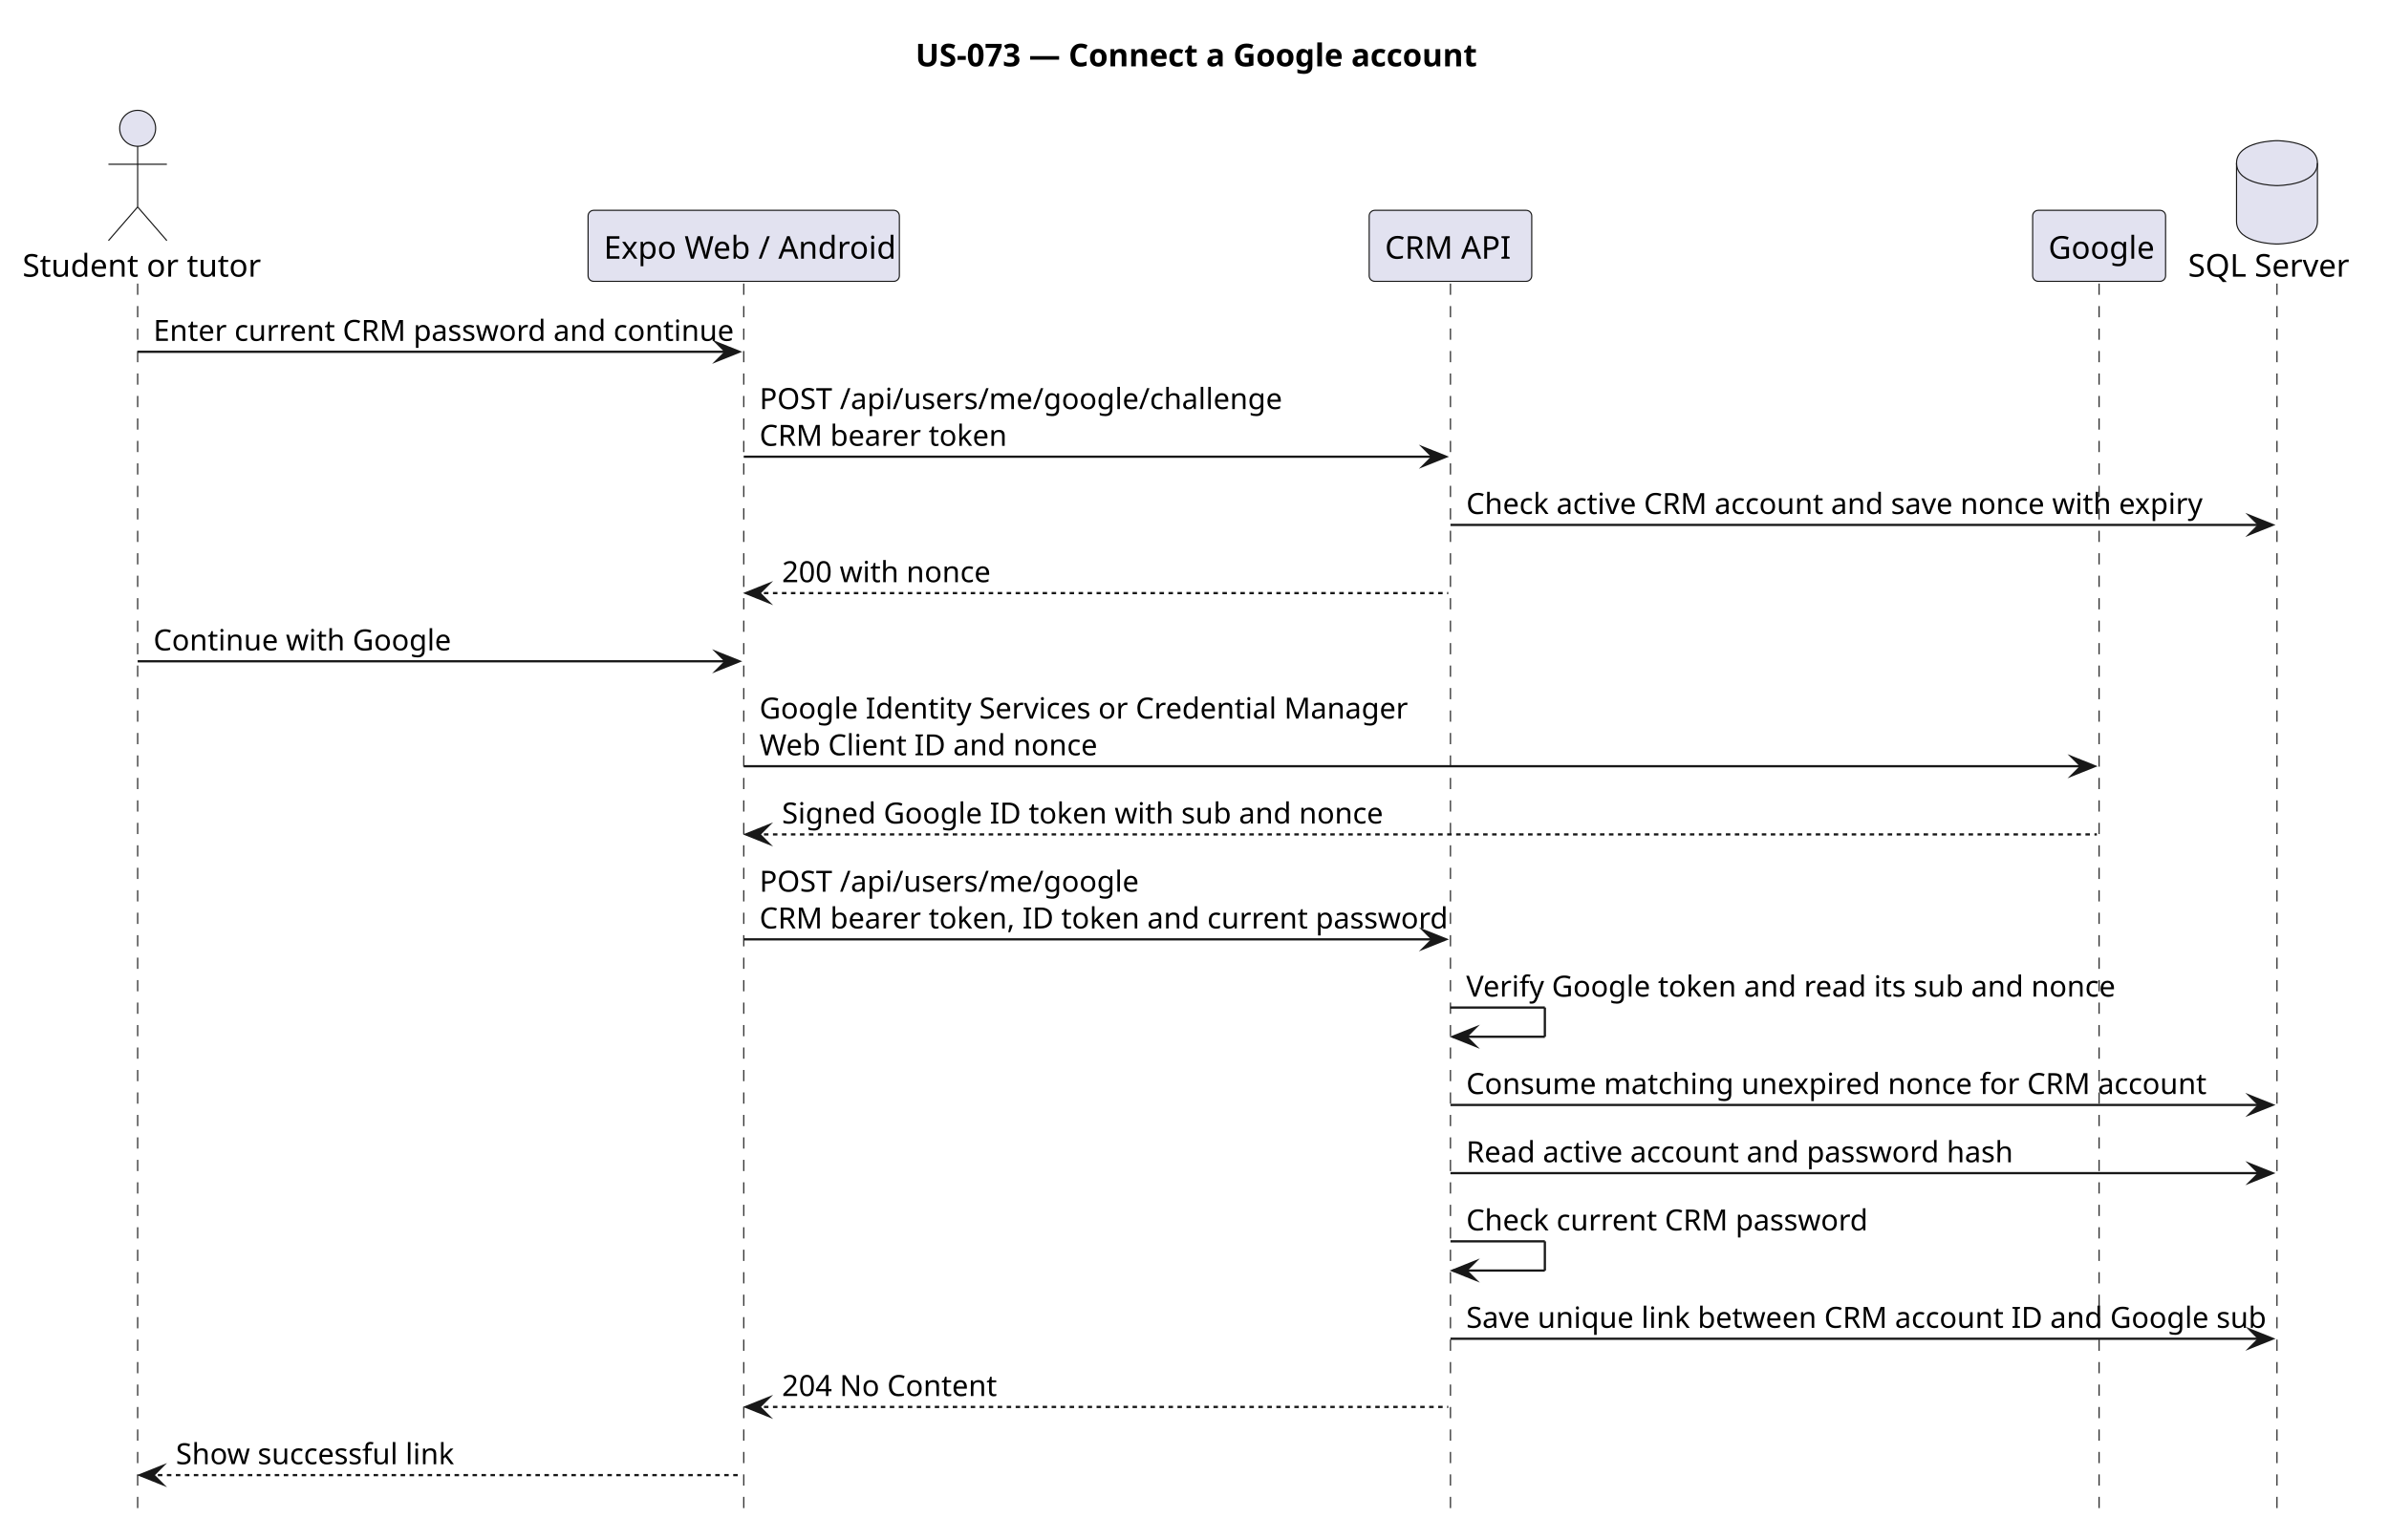
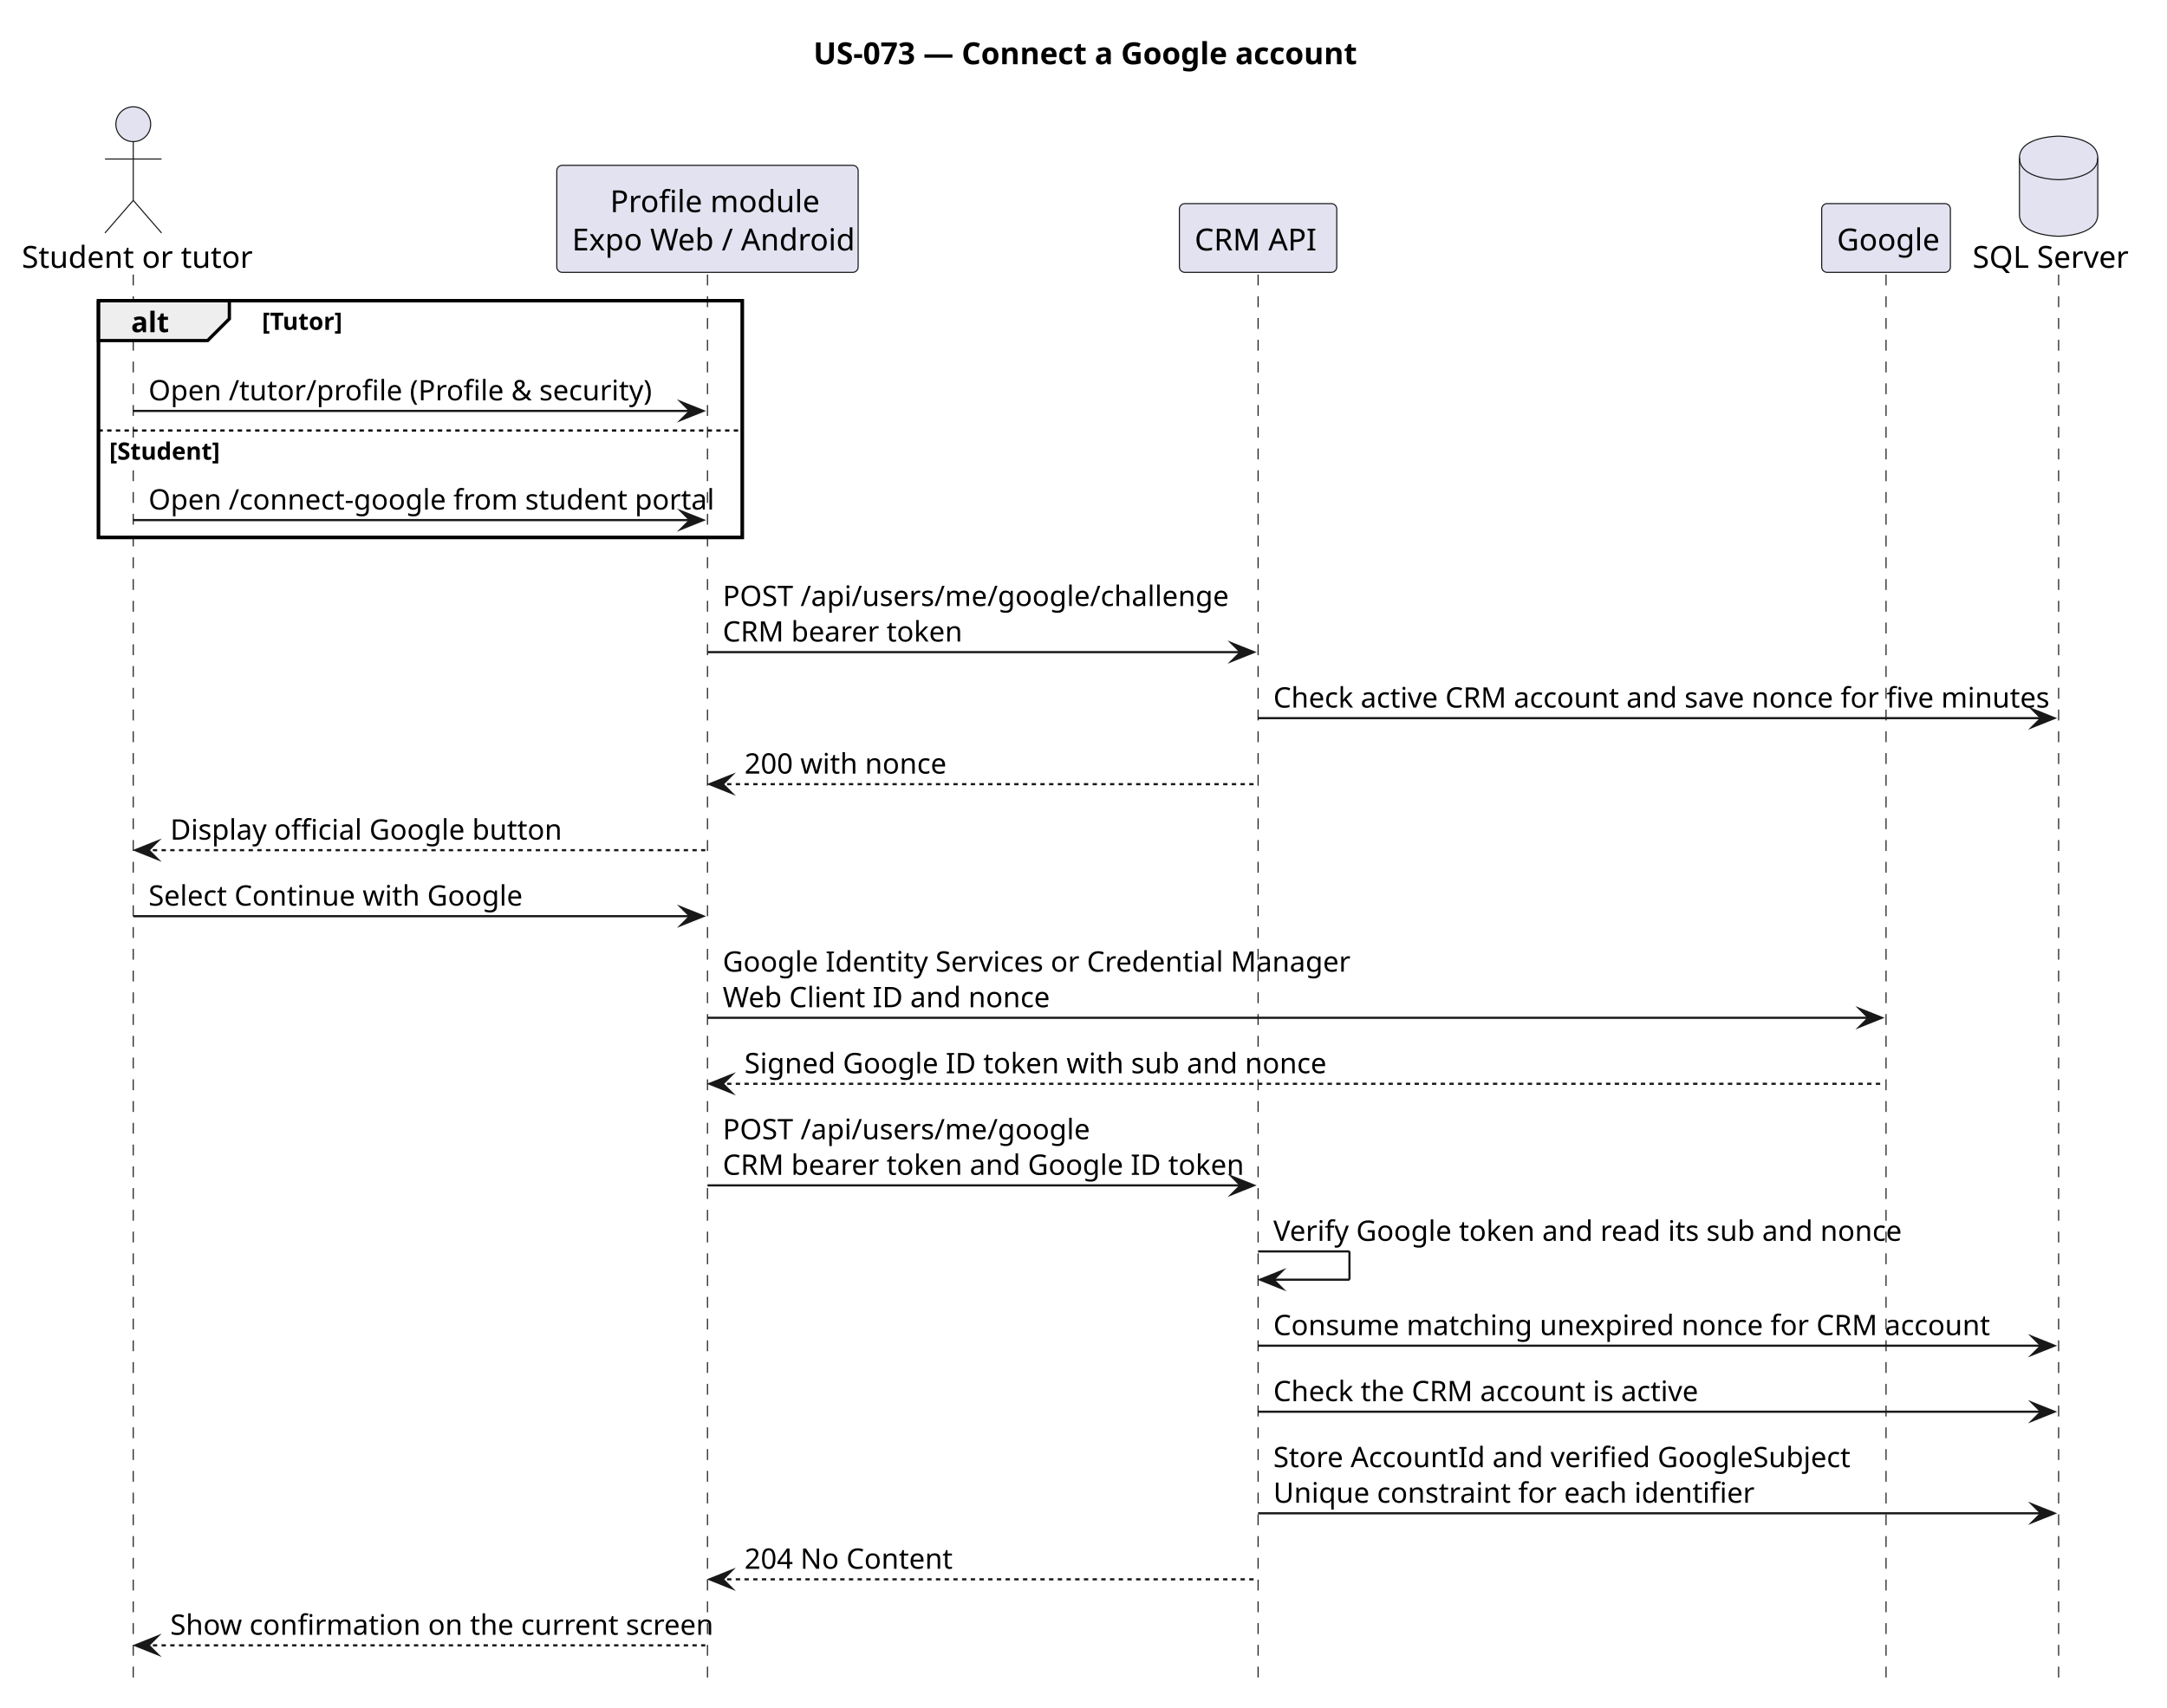
- <svg xmlns="http://www.w3.org/2000/svg" version="1.1" data-diagram-type="SEQUENCE" style="width:1063px;height:685px;background:#FFFFFF;" width="1063px" height="685px" viewBox="0 0 1063 685" zoomAndPan="magnify" preserveAspectRatio="none" contentStyleType="text/css">
+ <svg xmlns="http://www.w3.org/2000/svg" version="1.1" data-diagram-type="SEQUENCE" style="width:996px;height:785px;background:#FFFFFF;" width="996px" height="785px" viewBox="0 0 996 785" zoomAndPan="magnify" preserveAspectRatio="none" contentStyleType="text/css">
  <defs />
  <g font-family="sans-serif" lengthAdjust="spacing">
    <g class="title" data-source-line="1">
-       <text x="407.346" y="29.533" fill="#000" font-size="14" textLength="247.037" font-weight="700">US-073 — Connect a Google account</text>
+       <text x="373.857" y="29.533" fill="#000" font-size="14" textLength="247.037" font-weight="700">US-073 — Connect a Google account</text>
    </g>
+     <rect x="45.251" y="138.219" width="295.922" height="108.891" fill="none" style="stroke:#000;stroke-width:1.5;" />
    <g class="participant-lifeline" data-qualified-name="User" data-entity-uid="part1" id="part1-lifeline" data-source-line="3">
      <g>
-         <rect x="57.751" y="126.219" width="8" height="548.328" fill="#000" fill-opacity="0" />
-         <line x1="61.251" y1="126.219" x2="61.251" y2="674.547" style="stroke:#181818;stroke-width:0.5;stroke-dasharray:5,5;" />
+         <rect x="57.751" y="126.219" width="8" height="648.219" fill="#000" fill-opacity="0" />
+         <line x1="61.251" y1="126.219" x2="61.251" y2="774.438" style="stroke:#181818;stroke-width:0.5;stroke-dasharray:5,5;" />
      </g>
    </g>
    <g class="participant-lifeline" data-qualified-name="Client" data-entity-uid="part2" id="part2-lifeline" data-source-line="4">
      <g>
-         <rect x="327.425" y="126.219" width="8" height="548.328" fill="#000" fill-opacity="0" />
-         <line x1="330.925" y1="126.219" x2="330.925" y2="674.547" style="stroke:#181818;stroke-width:0.5;stroke-dasharray:5,5;" />
+         <rect x="321.674" y="126.219" width="8" height="648.219" fill="#000" fill-opacity="0" />
+         <line x1="325.174" y1="126.219" x2="325.174" y2="774.438" style="stroke:#181818;stroke-width:0.5;stroke-dasharray:5,5;" />
      </g>
    </g>
    <g class="participant-lifeline" data-qualified-name="API" data-entity-uid="part3" id="part3-lifeline" data-source-line="5">
      <g>
-         <rect x="641.894" y="126.219" width="8" height="548.328" fill="#000" fill-opacity="0" />
-         <line x1="645.394" y1="126.219" x2="645.394" y2="674.547" style="stroke:#181818;stroke-width:0.5;stroke-dasharray:5,5;" />
+         <rect x="574.742" y="126.219" width="8" height="648.219" fill="#000" fill-opacity="0" />
+         <line x1="578.242" y1="126.219" x2="578.242" y2="774.438" style="stroke:#181818;stroke-width:0.5;stroke-dasharray:5,5;" />
      </g>
    </g>
    <g class="participant-lifeline" data-qualified-name="Google" data-entity-uid="part4" id="part4-lifeline" data-source-line="6">
      <g>
-         <rect x="930.519" y="126.219" width="8" height="548.328" fill="#000" fill-opacity="0" />
-         <line x1="934.019" y1="126.219" x2="934.019" y2="674.547" style="stroke:#181818;stroke-width:0.5;stroke-dasharray:5,5;" />
+         <rect x="863.367" y="126.219" width="8" height="648.219" fill="#000" fill-opacity="0" />
+         <line x1="866.867" y1="126.219" x2="866.867" y2="774.438" style="stroke:#181818;stroke-width:0.5;stroke-dasharray:5,5;" />
      </g>
    </g>
    <g class="participant-lifeline" data-qualified-name="DB" data-entity-uid="part5" id="part5-lifeline" data-source-line="7">
      <g>
-         <rect x="1009.66" y="126.219" width="8" height="548.328" fill="#000" fill-opacity="0" />
-         <line x1="1013.16" y1="126.219" x2="1013.16" y2="674.547" style="stroke:#181818;stroke-width:0.5;stroke-dasharray:5,5;" />
+         <rect x="942.683" y="126.219" width="8" height="648.219" fill="#000" fill-opacity="0" />
+         <line x1="946.183" y1="126.219" x2="946.183" y2="774.438" style="stroke:#181818;stroke-width:0.5;stroke-dasharray:5,5;" />
      </g>
    </g>
    <g class="participant participant-head" data-qualified-name="User" data-entity-uid="part1" id="part1-head" data-source-line="3">
      <text x="10" y="123.143" fill="#000" font-size="14" textLength="96.503">Student or tutor</text>
      <ellipse cx="61.251" cy="57.109" rx="8" ry="8" fill="#E2E2F0" style="stroke:#181818;stroke-width:0.5;" />
      <path d="M61.251,65.109 L61.251,92.109 M48.251,73.109 L74.251,73.109 M61.251,92.109 L48.251,107.109 M61.251,92.109 L74.251,107.109" style="stroke:#181818;stroke-width:0.5;" fill="none" />
    </g>
    <g class="participant participant-head" data-qualified-name="Client" data-entity-uid="part2" id="part2-head" data-source-line="4">
-       <rect x="261.67" y="93.609" width="138.51" height="31.609" fill="#E2E2F0" style="stroke:#181818;stroke-width:0.5;" rx="2.5" ry="2.5" />
-       <text x="268.67" y="115.143" fill="#000" font-size="14" textLength="124.51">Expo Web / Android</text>
+       <rect x="255.919" y="76" width="138.51" height="49.219" fill="#E2E2F0" style="stroke:#181818;stroke-width:0.5;" rx="2.5" ry="2.5" />
+       <text x="280.429" y="97.533" fill="#000" font-size="14" textLength="89.489">Profile module</text>
+       <text x="262.919" y="115.143" fill="#000" font-size="14" textLength="124.51">Expo Web / Android</text>
    </g>
    <g class="participant participant-head" data-qualified-name="API" data-entity-uid="part3" id="part3-head" data-source-line="5">
-       <rect x="609.225" y="93.609" width="72.338" height="31.609" fill="#E2E2F0" style="stroke:#181818;stroke-width:0.5;" rx="2.5" ry="2.5" />
-       <text x="616.225" y="115.143" fill="#000" font-size="14" textLength="58.338">CRM API</text>
+       <rect x="542.073" y="93.609" width="72.338" height="31.609" fill="#E2E2F0" style="stroke:#181818;stroke-width:0.5;" rx="2.5" ry="2.5" />
+       <text x="549.073" y="115.143" fill="#000" font-size="14" textLength="58.338">CRM API</text>
    </g>
    <g class="participant participant-head" data-qualified-name="Google" data-entity-uid="part4" id="part4-head" data-source-line="6">
-       <rect x="904.446" y="93.609" width="59.145" height="31.609" fill="#E2E2F0" style="stroke:#181818;stroke-width:0.5;" rx="2.5" ry="2.5" />
-       <text x="911.446" y="115.143" fill="#000" font-size="14" textLength="45.145">Google</text>
+       <rect x="837.294" y="93.609" width="59.145" height="31.609" fill="#E2E2F0" style="stroke:#181818;stroke-width:0.5;" rx="2.5" ry="2.5" />
+       <text x="844.294" y="115.143" fill="#000" font-size="14" textLength="45.145">Google</text>
    </g>
    <g class="participant participant-head" data-qualified-name="DB" data-entity-uid="part5" id="part5-head" data-source-line="7">
-       <text x="973.591" y="123.143" fill="#000" font-size="14" textLength="73.138">SQL Server</text>
-       <path d="M995.16,72.609 C995.16,62.609 1013.16,62.609 1013.16,62.609 C1013.16,62.609 1031.16,62.609 1031.16,72.609 L1031.16,98.609 C1031.16,108.609 1013.16,108.609 1013.16,108.609 C1013.16,108.609 995.16,108.609 995.16,98.609 L995.16,72.609" style="stroke:#181818;stroke-width:0.5;" fill="#E2E2F0" />
-       <path d="M995.16,72.609 C995.16,82.609 1013.16,82.609 1013.16,82.609 C1013.16,82.609 1031.16,82.609 1031.16,72.609" style="stroke:#181818;stroke-width:0.5;" fill="none" />
+       <text x="906.614" y="123.143" fill="#000" font-size="14" textLength="73.138">SQL Server</text>
+       <path d="M928.183,72.609 C928.183,62.609 946.183,62.609 946.183,62.609 C946.183,62.609 964.183,62.609 964.183,72.609 L964.183,98.609 C964.183,108.609 946.183,108.609 946.183,108.609 C946.183,108.609 928.183,108.609 928.183,98.609 L928.183,72.609" style="stroke:#181818;stroke-width:0.5;" fill="#E2E2F0" />
+       <path d="M928.183,72.609 C928.183,82.609 946.183,82.609 946.183,82.609 C946.183,82.609 964.183,82.609 964.183,72.609" style="stroke:#181818;stroke-width:0.5;" fill="none" />
    </g>
-     <g class="message" data-entity-1="part1" data-entity-2="part2" id="msg1" data-source-line="9">
-       <polygon points="318.925,152.57,328.925,156.57,318.925,160.57,322.925,156.57" fill="#181818" style="stroke:#181818;stroke-width:1;stroke-linejoin:miter;stroke-miterlimit:10;" />
-       <line x1="61.251" y1="156.57" x2="324.925" y2="156.57" style="stroke:#181818;stroke-width:1;" />
-       <text x="68.251" y="151.714" fill="#000" font-size="13" textLength="245.673">Enter current CRM password and continue</text>
+     <path d="M45.251,138.219 L105.422,138.219 L105.422,146.57 L95.422,156.57 L45.251,156.57 L45.251,138.219" style="stroke:#000;stroke-width:1.5;" fill="#EEE" />
+     <rect x="45.251" y="138.219" width="295.922" height="108.891" fill="none" style="stroke:#000;stroke-width:1.5;" />
+     <text x="60.251" y="152.714" fill="#000" font-size="13" textLength="15.171" font-weight="700">alt</text>
+     <text x="120.422" y="151.638" fill="#000" font-size="11" textLength="35.428" font-weight="700">[Tutor]</text>
+     <g class="message" data-entity-1="part1" data-entity-2="part2" id="msg1" data-source-line="10">
+       <polygon points="313.174,184.922,323.174,188.922,313.174,192.922,317.174,188.922" fill="#181818" style="stroke:#181818;stroke-width:1;stroke-linejoin:miter;stroke-miterlimit:10;" />
+       <line x1="61.251" y1="188.922" x2="319.174" y2="188.922" style="stroke:#181818;stroke-width:1;" />
+       <text x="68.251" y="184.065" fill="#000" font-size="13" textLength="213.859">Open /tutor/profile (Profile &amp; security)</text>
    </g>
-     <g class="message" data-entity-1="part2" data-entity-2="part3" id="msg2" data-source-line="10">
-       <polygon points="633.394,199.273,643.394,203.273,633.394,207.273,637.394,203.273" fill="#181818" style="stroke:#181818;stroke-width:1;stroke-linejoin:miter;stroke-miterlimit:10;" />
-       <line x1="330.925" y1="203.273" x2="639.394" y2="203.273" style="stroke:#181818;stroke-width:1;" />
-       <text x="337.925" y="182.065" fill="#000" font-size="13" textLength="218.956">POST /api/users/me/google/challenge</text>
-       <text x="337.925" y="198.417" fill="#000" font-size="13" textLength="106.209">CRM bearer token</text>
+     <line x1="45.251" y1="197.922" x2="341.174" y2="197.922" style="stroke:#000;stroke-width:1;stroke-dasharray:2,2;" />
+     <text x="50.251" y="211.341" fill="#000" font-size="11" textLength="48.265" font-weight="700">[Student]</text>
+     <g class="message" data-entity-1="part1" data-entity-2="part2" id="msg2" data-source-line="12">
+       <polygon points="313.174,235.109,323.174,239.109,313.174,243.109,317.174,239.109" fill="#181818" style="stroke:#181818;stroke-width:1;stroke-linejoin:miter;stroke-miterlimit:10;" />
+       <line x1="61.251" y1="239.109" x2="319.174" y2="239.109" style="stroke:#181818;stroke-width:1;" />
+       <text x="68.251" y="234.253" fill="#000" font-size="13" textLength="239.922">Open /connect-google from student portal</text>
    </g>
-     <g class="message" data-entity-1="part3" data-entity-2="part5" id="msg3" data-source-line="11">
-       <polygon points="1001.16,229.625,1011.16,233.625,1001.16,237.625,1005.16,233.625" fill="#181818" style="stroke:#181818;stroke-width:1;stroke-linejoin:miter;stroke-miterlimit:10;" />
-       <line x1="645.394" y1="233.625" x2="1007.16" y2="233.625" style="stroke:#181818;stroke-width:1;" />
-       <text x="652.394" y="228.769" fill="#000" font-size="13" textLength="317.205">Check active CRM account and save nonce with expiry</text>
+     <g class="message" data-entity-1="part2" data-entity-2="part3" id="msg3" data-source-line="14">
+       <polygon points="566.242,295.813,576.242,299.813,566.242,303.813,570.242,299.813" fill="#181818" style="stroke:#181818;stroke-width:1;stroke-linejoin:miter;stroke-miterlimit:10;" />
+       <line x1="325.174" y1="299.813" x2="572.242" y2="299.813" style="stroke:#181818;stroke-width:1;" />
+       <text x="332.174" y="278.604" fill="#000" font-size="13" textLength="218.956">POST /api/users/me/google/challenge</text>
+       <text x="332.174" y="294.956" fill="#000" font-size="13" textLength="106.209">CRM bearer token</text>
    </g>
-     <g class="message" data-entity-1="part3" data-entity-2="part2" id="msg4" data-source-line="12">
-       <polygon points="341.925,259.977,331.925,263.977,341.925,267.977,337.925,263.977" fill="#181818" style="stroke:#181818;stroke-width:1;stroke-linejoin:miter;stroke-miterlimit:10;" />
-       <line x1="335.925" y1="263.977" x2="644.394" y2="263.977" style="stroke:#181818;stroke-width:1;stroke-dasharray:2,2;" />
-       <text x="347.925" y="259.12" fill="#000" font-size="13" textLength="87.452">200 with nonce</text>
+     <g class="message" data-entity-1="part3" data-entity-2="part5" id="msg4" data-source-line="15">
+       <polygon points="934.183,326.164,944.183,330.164,934.183,334.164,938.183,330.164" fill="#181818" style="stroke:#181818;stroke-width:1;stroke-linejoin:miter;stroke-miterlimit:10;" />
+       <line x1="578.242" y1="330.164" x2="940.183" y2="330.164" style="stroke:#181818;stroke-width:1;" />
+       <text x="585.242" y="325.308" fill="#000" font-size="13" textLength="343.941">Check active CRM account and save nonce for five minutes</text>
    </g>
-     <g class="message" data-entity-1="part1" data-entity-2="part2" id="msg5" data-source-line="13">
-       <polygon points="318.925,290.328,328.925,294.328,318.925,298.328,322.925,294.328" fill="#181818" style="stroke:#181818;stroke-width:1;stroke-linejoin:miter;stroke-miterlimit:10;" />
-       <line x1="61.251" y1="294.328" x2="324.925" y2="294.328" style="stroke:#181818;stroke-width:1;" />
-       <text x="68.251" y="289.472" fill="#000" font-size="13" textLength="124.3">Continue with Google</text>
+     <g class="message" data-entity-1="part3" data-entity-2="part2" id="msg5" data-source-line="16">
+       <polygon points="336.174,356.516,326.174,360.516,336.174,364.516,332.174,360.516" fill="#181818" style="stroke:#181818;stroke-width:1;stroke-linejoin:miter;stroke-miterlimit:10;" />
+       <line x1="330.174" y1="360.516" x2="577.242" y2="360.516" style="stroke:#181818;stroke-width:1;stroke-dasharray:2,2;" />
+       <text x="342.174" y="355.659" fill="#000" font-size="13" textLength="87.452">200 with nonce</text>
    </g>
-     <g class="message" data-entity-1="part2" data-entity-2="part4" id="msg6" data-source-line="14">
-       <polygon points="922.019,337.031,932.019,341.031,922.019,345.031,926.019,341.031" fill="#181818" style="stroke:#181818;stroke-width:1;stroke-linejoin:miter;stroke-miterlimit:10;" />
-       <line x1="330.925" y1="341.031" x2="928.019" y2="341.031" style="stroke:#181818;stroke-width:1;" />
-       <text x="337.925" y="319.823" fill="#000" font-size="13" textLength="273.863">Google Identity Services or Credential Manager</text>
-       <text x="337.925" y="336.175" fill="#000" font-size="13" textLength="144.523">Web Client ID and nonce</text>
+     <g class="message" data-entity-1="part2" data-entity-2="part1" id="msg6" data-source-line="17">
+       <polygon points="72.251,386.867,62.251,390.867,72.251,394.867,68.251,390.867" fill="#181818" style="stroke:#181818;stroke-width:1;stroke-linejoin:miter;stroke-miterlimit:10;" />
+       <line x1="66.251" y1="390.867" x2="324.174" y2="390.867" style="stroke:#181818;stroke-width:1;stroke-dasharray:2,2;" />
+       <text x="78.251" y="386.011" fill="#000" font-size="13" textLength="168.372">Display official Google button</text>
    </g>
-     <g class="message" data-entity-1="part4" data-entity-2="part2" id="msg7" data-source-line="15">
-       <polygon points="341.925,367.383,331.925,371.383,341.925,375.383,337.925,371.383" fill="#181818" style="stroke:#181818;stroke-width:1;stroke-linejoin:miter;stroke-miterlimit:10;" />
-       <line x1="335.925" y1="371.383" x2="933.019" y2="371.383" style="stroke:#181818;stroke-width:1;stroke-dasharray:2,2;" />
-       <text x="347.925" y="366.526" fill="#000" font-size="13" textLength="253.671">Signed Google ID token with sub and nonce</text>
+     <g class="message" data-entity-1="part1" data-entity-2="part2" id="msg7" data-source-line="18">
+       <polygon points="313.174,417.219,323.174,421.219,313.174,425.219,317.174,421.219" fill="#181818" style="stroke:#181818;stroke-width:1;stroke-linejoin:miter;stroke-miterlimit:10;" />
+       <line x1="61.251" y1="421.219" x2="319.174" y2="421.219" style="stroke:#181818;stroke-width:1;" />
+       <text x="68.251" y="416.362" fill="#000" font-size="13" textLength="164.042">Select Continue with Google</text>
    </g>
-     <g class="message" data-entity-1="part2" data-entity-2="part3" id="msg8" data-source-line="16">
-       <polygon points="633.394,414.086,643.394,418.086,633.394,422.086,637.394,418.086" fill="#181818" style="stroke:#181818;stroke-width:1;stroke-linejoin:miter;stroke-miterlimit:10;" />
-       <line x1="330.925" y1="418.086" x2="639.394" y2="418.086" style="stroke:#181818;stroke-width:1;" />
-       <text x="337.925" y="396.878" fill="#000" font-size="13" textLength="159.688">POST /api/users/me/google</text>
-       <text x="337.925" y="413.229" fill="#000" font-size="13" textLength="290.469">CRM bearer token, ID token and current password</text>
+     <g class="message" data-entity-1="part2" data-entity-2="part4" id="msg8" data-source-line="19">
+       <polygon points="854.867,463.922,864.867,467.922,854.867,471.922,858.867,467.922" fill="#181818" style="stroke:#181818;stroke-width:1;stroke-linejoin:miter;stroke-miterlimit:10;" />
+       <line x1="325.174" y1="467.922" x2="860.867" y2="467.922" style="stroke:#181818;stroke-width:1;" />
+       <text x="332.174" y="446.714" fill="#000" font-size="13" textLength="273.863">Google Identity Services or Credential Manager</text>
+       <text x="332.174" y="463.065" fill="#000" font-size="13" textLength="144.523">Web Client ID and nonce</text>
    </g>
-     <g class="message" data-entity-1="part3" data-entity-2="part3" id="msg9" data-source-line="17">
-       <line x1="645.394" y1="448.438" x2="687.394" y2="448.438" style="stroke:#181818;stroke-width:1;" />
-       <line x1="687.394" y1="448.438" x2="687.394" y2="461.438" style="stroke:#181818;stroke-width:1;" />
-       <line x1="646.394" y1="461.438" x2="687.394" y2="461.438" style="stroke:#181818;stroke-width:1;" />
-       <polygon points="656.394,457.438,646.394,461.438,656.394,465.438,652.394,461.438" fill="#181818" style="stroke:#181818;stroke-width:1;stroke-linejoin:miter;stroke-miterlimit:10;" />
-       <text x="652.394" y="443.581" fill="#000" font-size="13" textLength="274.625">Verify Google token and read its sub and nonce</text>
+     <g class="message" data-entity-1="part4" data-entity-2="part2" id="msg9" data-source-line="20">
+       <polygon points="336.174,494.273,326.174,498.273,336.174,502.273,332.174,498.273" fill="#181818" style="stroke:#181818;stroke-width:1;stroke-linejoin:miter;stroke-miterlimit:10;" />
+       <line x1="330.174" y1="498.273" x2="865.867" y2="498.273" style="stroke:#181818;stroke-width:1;stroke-dasharray:2,2;" />
+       <text x="342.174" y="493.417" fill="#000" font-size="13" textLength="253.671">Signed Google ID token with sub and nonce</text>
    </g>
-     <g class="message" data-entity-1="part3" data-entity-2="part5" id="msg10" data-source-line="18">
-       <polygon points="1001.16,487.789,1011.16,491.789,1001.16,495.789,1005.16,491.789" fill="#181818" style="stroke:#181818;stroke-width:1;stroke-linejoin:miter;stroke-miterlimit:10;" />
-       <line x1="645.394" y1="491.789" x2="1007.16" y2="491.789" style="stroke:#181818;stroke-width:1;" />
-       <text x="652.394" y="486.933" fill="#000" font-size="13" textLength="312.882">Consume matching unexpired nonce for CRM account</text>
+     <g class="message" data-entity-1="part2" data-entity-2="part3" id="msg10" data-source-line="21">
+       <polygon points="566.242,540.977,576.242,544.977,566.242,548.977,570.242,544.977" fill="#181818" style="stroke:#181818;stroke-width:1;stroke-linejoin:miter;stroke-miterlimit:10;" />
+       <line x1="325.174" y1="544.977" x2="572.242" y2="544.977" style="stroke:#181818;stroke-width:1;" />
+       <text x="332.174" y="523.769" fill="#000" font-size="13" textLength="159.688">POST /api/users/me/google</text>
+       <text x="332.174" y="540.12" fill="#000" font-size="13" textLength="229.068">CRM bearer token and Google ID token</text>
    </g>
-     <g class="message" data-entity-1="part3" data-entity-2="part5" id="msg11" data-source-line="19">
-       <polygon points="1001.16,518.141,1011.16,522.141,1001.16,526.141,1005.16,522.141" fill="#181818" style="stroke:#181818;stroke-width:1;stroke-linejoin:miter;stroke-miterlimit:10;" />
-       <line x1="645.394" y1="522.141" x2="1007.16" y2="522.141" style="stroke:#181818;stroke-width:1;" />
-       <text x="652.394" y="517.284" fill="#000" font-size="13" textLength="234.146">Read active account and password hash</text>
+     <g class="message" data-entity-1="part3" data-entity-2="part3" id="msg11" data-source-line="22">
+       <line x1="578.242" y1="575.328" x2="620.242" y2="575.328" style="stroke:#181818;stroke-width:1;" />
+       <line x1="620.242" y1="575.328" x2="620.242" y2="588.328" style="stroke:#181818;stroke-width:1;" />
+       <line x1="579.242" y1="588.328" x2="620.242" y2="588.328" style="stroke:#181818;stroke-width:1;" />
+       <polygon points="589.242,584.328,579.242,588.328,589.242,592.328,585.242,588.328" fill="#181818" style="stroke:#181818;stroke-width:1;stroke-linejoin:miter;stroke-miterlimit:10;" />
+       <text x="585.242" y="570.472" fill="#000" font-size="13" textLength="274.625">Verify Google token and read its sub and nonce</text>
    </g>
-     <g class="message" data-entity-1="part3" data-entity-2="part3" id="msg12" data-source-line="20">
-       <line x1="645.394" y1="552.492" x2="687.394" y2="552.492" style="stroke:#181818;stroke-width:1;" />
-       <line x1="687.394" y1="552.492" x2="687.394" y2="565.492" style="stroke:#181818;stroke-width:1;" />
-       <line x1="646.394" y1="565.492" x2="687.394" y2="565.492" style="stroke:#181818;stroke-width:1;" />
-       <polygon points="656.394,561.492,646.394,565.492,656.394,569.492,652.394,565.492" fill="#181818" style="stroke:#181818;stroke-width:1;stroke-linejoin:miter;stroke-miterlimit:10;" />
-       <text x="652.394" y="547.636" fill="#000" font-size="13" textLength="173.386">Check current CRM password</text>
+     <g class="message" data-entity-1="part3" data-entity-2="part5" id="msg12" data-source-line="23">
+       <polygon points="934.183,614.68,944.183,618.68,934.183,622.68,938.183,618.68" fill="#181818" style="stroke:#181818;stroke-width:1;stroke-linejoin:miter;stroke-miterlimit:10;" />
+       <line x1="578.242" y1="618.68" x2="940.183" y2="618.68" style="stroke:#181818;stroke-width:1;" />
+       <text x="585.242" y="613.823" fill="#000" font-size="13" textLength="312.882">Consume matching unexpired nonce for CRM account</text>
    </g>
-     <g class="message" data-entity-1="part3" data-entity-2="part5" id="msg13" data-source-line="21">
-       <polygon points="1001.16,591.844,1011.16,595.844,1001.16,599.844,1005.16,595.844" fill="#181818" style="stroke:#181818;stroke-width:1;stroke-linejoin:miter;stroke-miterlimit:10;" />
-       <line x1="645.394" y1="595.844" x2="1007.16" y2="595.844" style="stroke:#181818;stroke-width:1;" />
-       <text x="652.394" y="590.987" fill="#000" font-size="13" textLength="342.539">Save unique link between CRM account ID and Google sub</text>
+     <g class="message" data-entity-1="part3" data-entity-2="part5" id="msg13" data-source-line="24">
+       <polygon points="934.183,645.031,944.183,649.031,934.183,653.031,938.183,649.031" fill="#181818" style="stroke:#181818;stroke-width:1;stroke-linejoin:miter;stroke-miterlimit:10;" />
+       <line x1="578.242" y1="649.031" x2="940.183" y2="649.031" style="stroke:#181818;stroke-width:1;" />
+       <text x="585.242" y="644.175" fill="#000" font-size="13" textLength="191.464">Check the CRM account is active</text>
    </g>
-     <g class="message" data-entity-1="part3" data-entity-2="part2" id="msg14" data-source-line="22">
-       <polygon points="341.925,622.195,331.925,626.195,341.925,630.195,337.925,626.195" fill="#181818" style="stroke:#181818;stroke-width:1;stroke-linejoin:miter;stroke-miterlimit:10;" />
-       <line x1="335.925" y1="626.195" x2="644.394" y2="626.195" style="stroke:#181818;stroke-width:1;stroke-dasharray:2,2;" />
-       <text x="347.925" y="621.339" fill="#000" font-size="13" textLength="91.063">204 No Content</text>
+     <g class="message" data-entity-1="part3" data-entity-2="part5" id="msg14" data-source-line="25">
+       <polygon points="934.183,691.734,944.183,695.734,934.183,699.734,938.183,695.734" fill="#181818" style="stroke:#181818;stroke-width:1;stroke-linejoin:miter;stroke-miterlimit:10;" />
+       <line x1="578.242" y1="695.734" x2="940.183" y2="695.734" style="stroke:#181818;stroke-width:1;" />
+       <text x="585.242" y="674.526" fill="#000" font-size="13" textLength="252.211">Store AccountId and verified GoogleSubject</text>
+       <text x="585.242" y="690.878" fill="#000" font-size="13" textLength="204.502">Unique constraint for each identifier</text>
    </g>
-     <g class="message" data-entity-1="part2" data-entity-2="part1" id="msg15" data-source-line="23">
-       <polygon points="72.251,652.547,62.251,656.547,72.251,660.547,68.251,656.547" fill="#181818" style="stroke:#181818;stroke-width:1;stroke-linejoin:miter;stroke-miterlimit:10;" />
-       <line x1="66.251" y1="656.547" x2="329.925" y2="656.547" style="stroke:#181818;stroke-width:1;stroke-dasharray:2,2;" />
-       <text x="78.251" y="651.69" fill="#000" font-size="13" textLength="119.939">Show successful link</text>
+     <g class="message" data-entity-1="part3" data-entity-2="part2" id="msg15" data-source-line="26">
+       <polygon points="336.174,722.086,326.174,726.086,336.174,730.086,332.174,726.086" fill="#181818" style="stroke:#181818;stroke-width:1;stroke-linejoin:miter;stroke-miterlimit:10;" />
+       <line x1="330.174" y1="726.086" x2="577.242" y2="726.086" style="stroke:#181818;stroke-width:1;stroke-dasharray:2,2;" />
+       <text x="342.174" y="721.229" fill="#000" font-size="13" textLength="91.063">204 No Content</text>
+     </g>
+     <g class="message" data-entity-1="part2" data-entity-2="part1" id="msg16" data-source-line="27">
+       <polygon points="72.251,752.438,62.251,756.438,72.251,760.438,68.251,756.438" fill="#181818" style="stroke:#181818;stroke-width:1;stroke-linejoin:miter;stroke-miterlimit:10;" />
+       <line x1="66.251" y1="756.438" x2="324.174" y2="756.438" style="stroke:#181818;stroke-width:1;stroke-dasharray:2,2;" />
+       <text x="78.251" y="751.581" fill="#000" font-size="13" textLength="233.397">Show confirmation on the current screen</text>
    </g>
  </g>
</svg>
